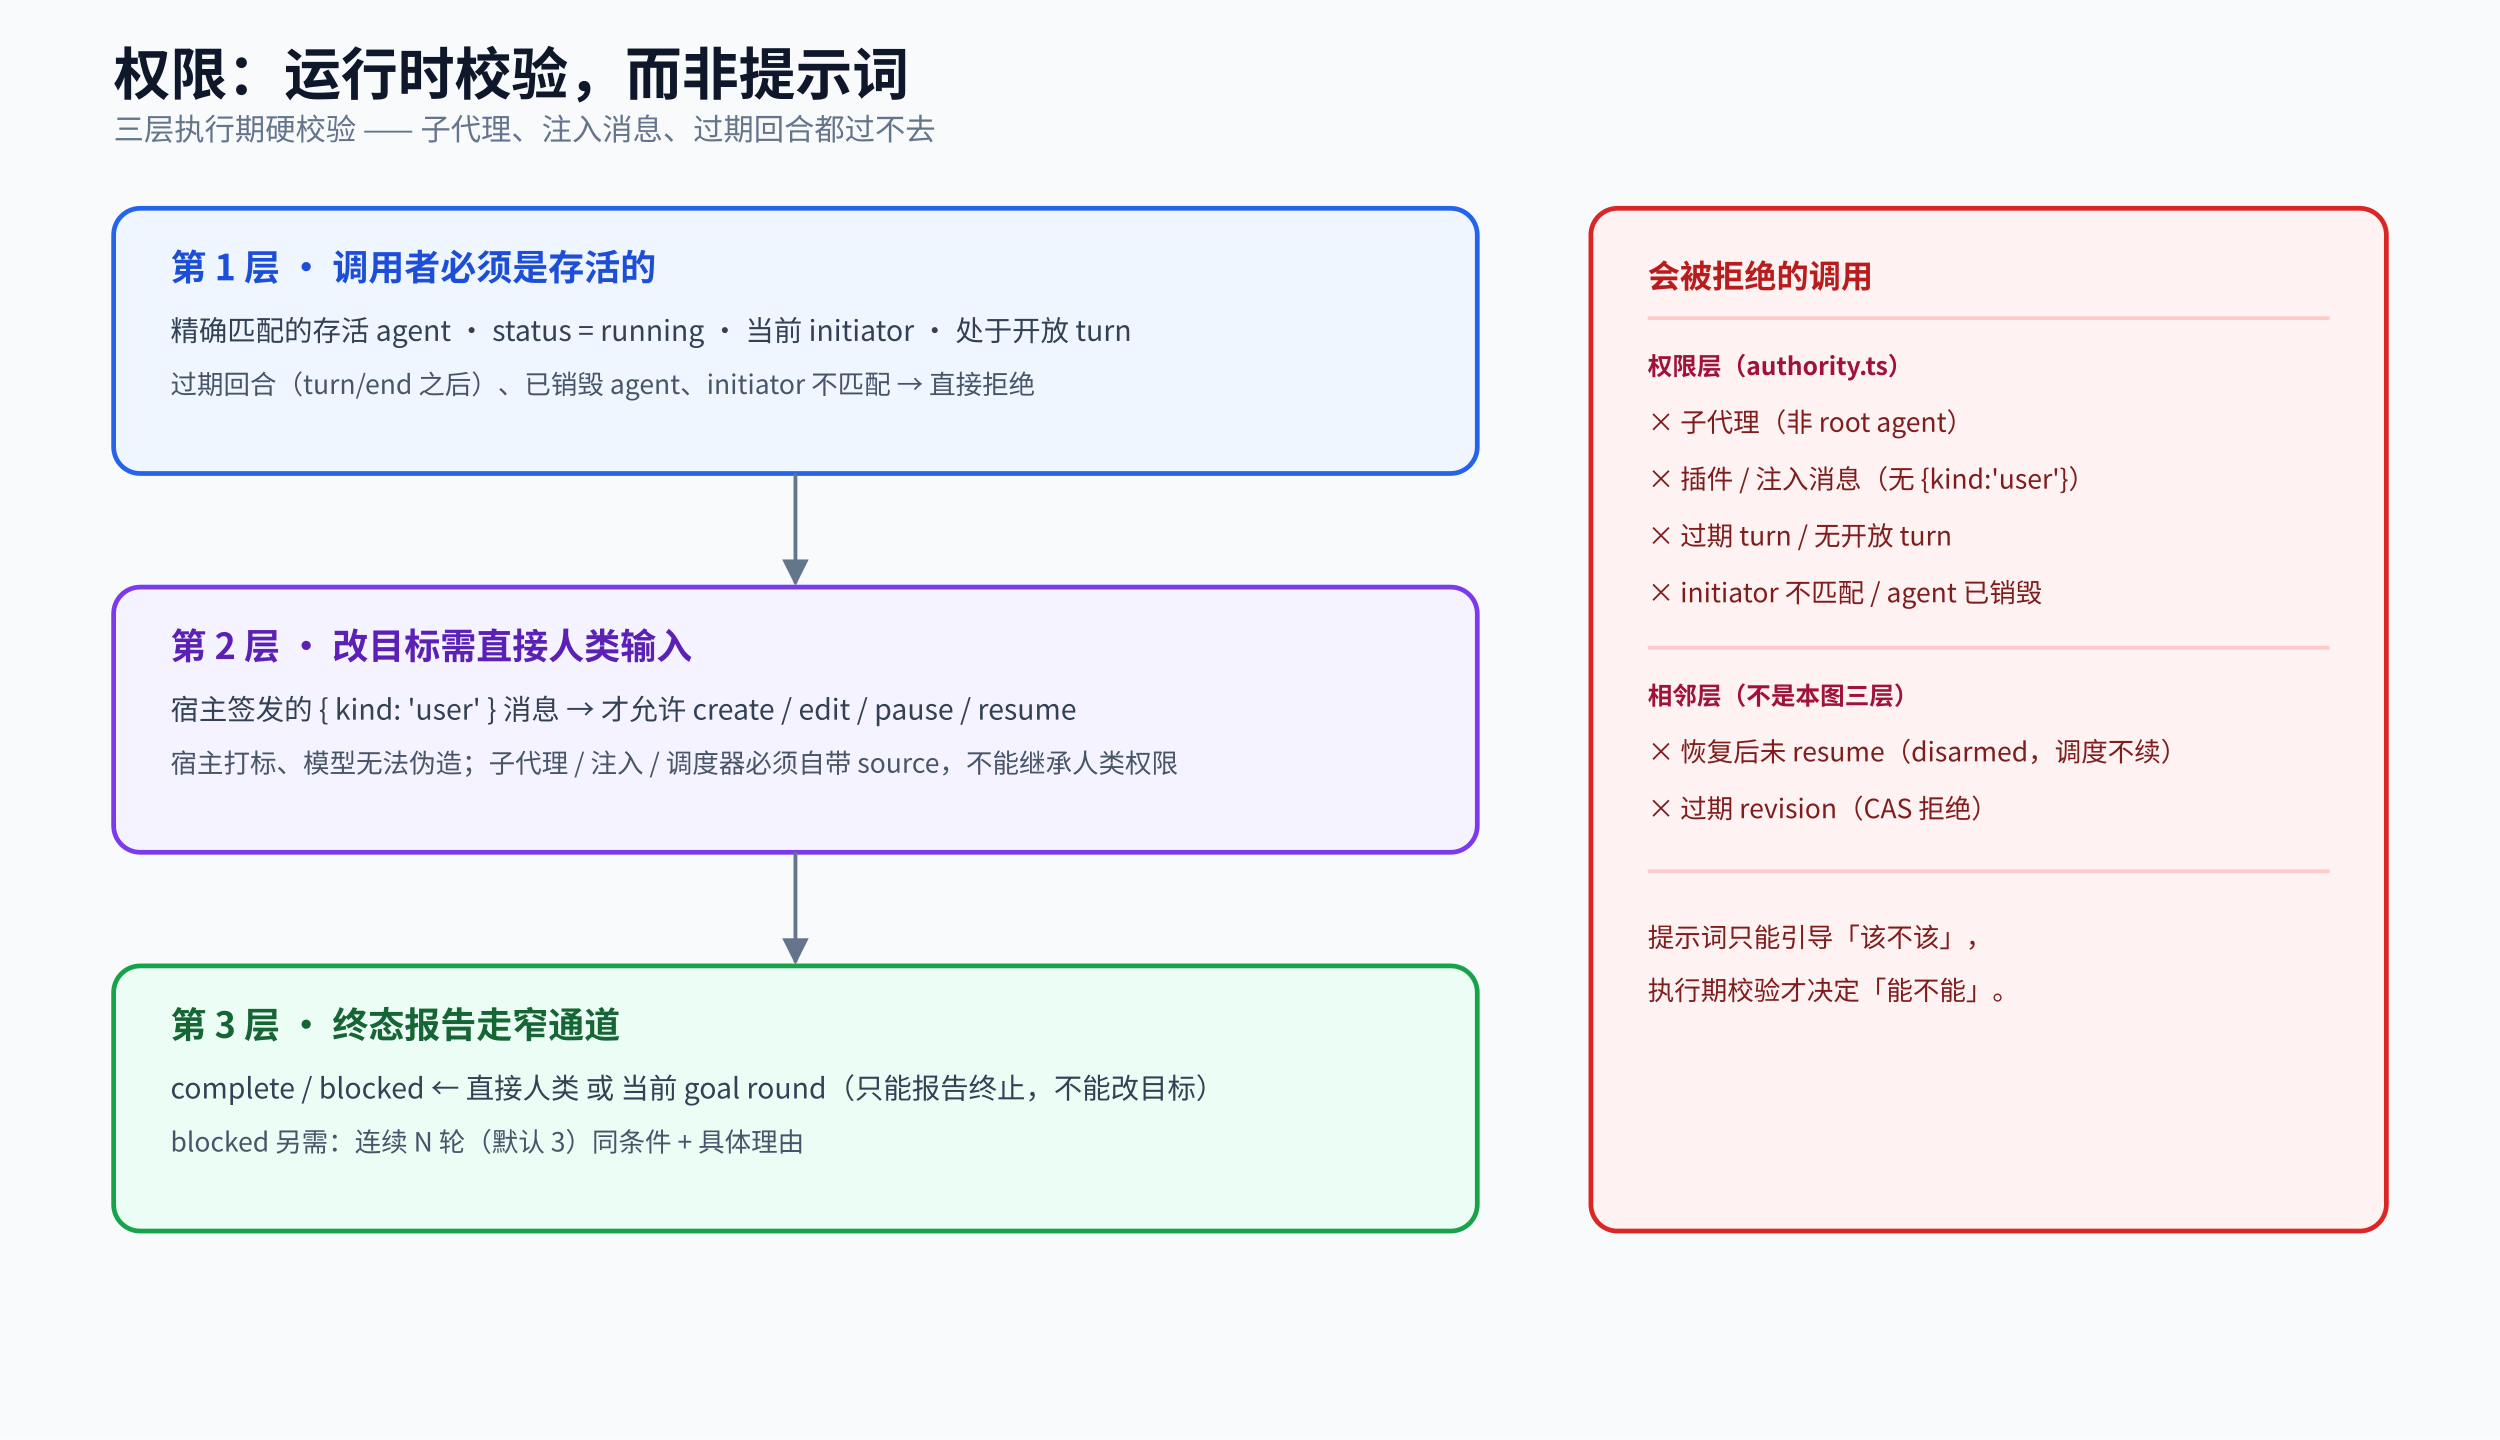
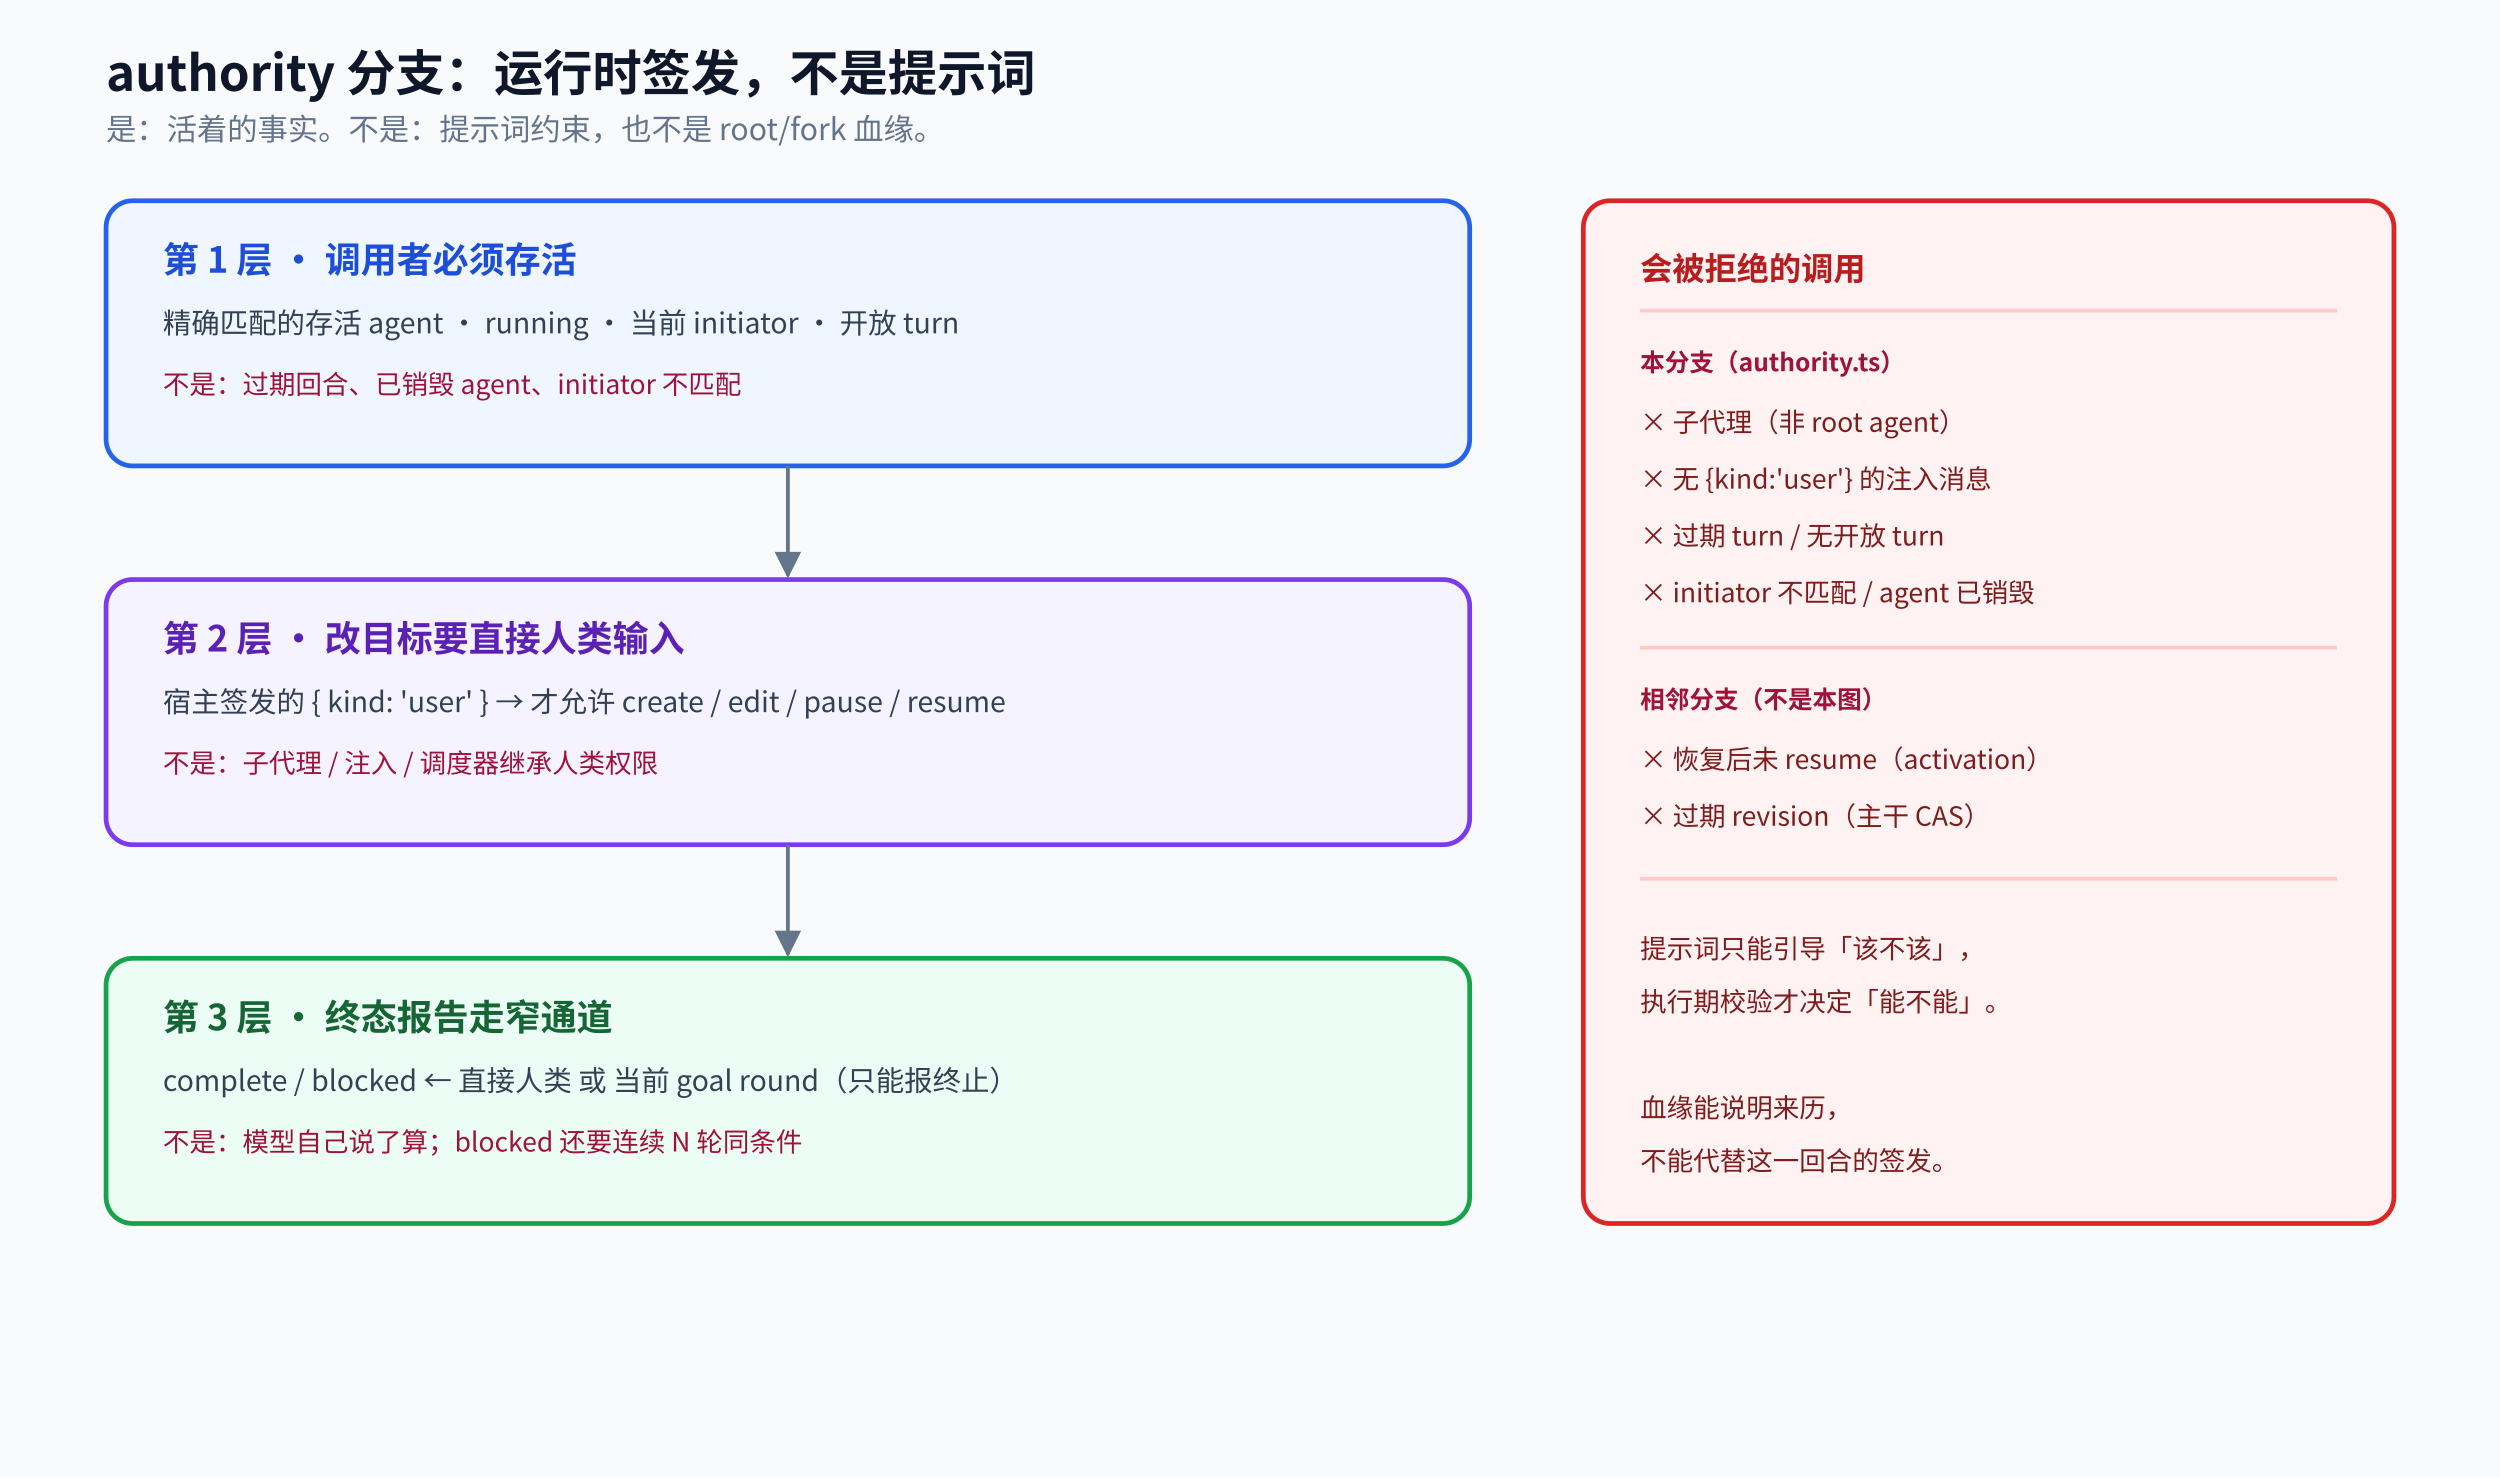
- <svg xmlns="http://www.w3.org/2000/svg" width="1320" height="760" viewBox="0 0 1320 760">
+ <svg xmlns="http://www.w3.org/2000/svg" width="1320" height="780" viewBox="0 0 1320 780">
  <defs>
    <marker id="a" viewBox="0 0 10 10" refX="9" refY="5" markerWidth="7" markerHeight="7" orient="auto-start-reverse">
      <path d="M0 0 L10 5 L0 10 z" fill="#64748B" />
    </marker>
  </defs>
-   <rect width="1320" height="760" fill="#F8FAFC" />
+   <rect width="1320" height="780" fill="#F8FAFC" />
  <style>
    text{font-family:"PingFang SC","Microsoft YaHei","Noto Sans CJK SC",sans-serif}
-     .t{font-size:30px;font-weight:700;fill:#0F172A}
+     .t{font-size:26px;font-weight:700;fill:#0F172A}
    .st{font-size:16px;fill:#64748B}
    .ly{font-size:19px;font-weight:700}
    .ls{font-size:15px;fill:#334155}
-     .no{font-size:14px;fill:#475569}
+     .no{font-size:14px;fill:#9F1239}
    .rh{font-size:17px;font-weight:700;fill:#B91C1C}
    .rb{font-size:14px;fill:#7F1D1D}
    .sh{font-size:13px;font-weight:700;fill:#9F1239}
  </style>
-   <text x="60" y="50" class="t">权限：运行时校验，而非提示词</text>
-   <text x="60" y="74" class="st">三层执行期硬校验 —— 子代理、注入消息、过期回合都过不去</text>
-   <rect x="60" y="110" width="720" height="140" rx="14" fill="#EFF6FF" stroke="#2563EB" stroke-width="2.5" />
-   <text x="90" y="148" class="ly" fill="#1D4ED8">第 1 层 · 调用者必须是存活的</text>
-   <text x="90" y="180" class="ls">精确匹配的存活 agent · status = running · 当前 initiator · 处于开放 turn</text>
-   <text x="90" y="208" class="no">过期回合（turn/end 之后）、已销毁 agent、initiator 不匹配 → 直接拒绝</text>
-   <rect x="60" y="310" width="720" height="140" rx="14" fill="#F5F3FF" stroke="#7C3AED" stroke-width="2.5" />
-   <text x="90" y="348" class="ly" fill="#5B21B6">第 2 层 · 改目标需直接人类输入</text>
-   <text x="90" y="380" class="ls">宿主签发的 { kind: 'user' } 消息 → 才允许 create / edit / pause / resume</text>
-   <text x="90" y="408" class="no">宿主打标、模型无法伪造；子代理 / 注入 / 调度器必须自带 source，不能继承人类权限</text>
-   <rect x="60" y="510" width="720" height="140" rx="14" fill="#ECFDF5" stroke="#16A34A" stroke-width="2.5" />
-   <text x="90" y="548" class="ly" fill="#166534">第 3 层 · 终态报告走窄通道</text>
-   <text x="90" y="580" class="ls">complete / blocked ← 直接人类 或 当前 goal round（只能报告终止，不能改目标）</text>
-   <text x="90" y="608" class="no">blocked 另需：连续 N 轮（默认 3）同条件 + 具体理由</text>
-   <line x1="420" y1="250" x2="420" y2="308" stroke="#64748B" stroke-width="2" marker-end="url(#a)" />
-   <line x1="420" y1="450" x2="420" y2="508" stroke="#64748B" stroke-width="2" marker-end="url(#a)" />
-   <rect x="840" y="110" width="420" height="540" rx="14" fill="#FEF2F2" stroke="#DC2626" stroke-width="2.5" />
-   <text x="870" y="152" class="rh">会被拒绝的调用</text>
-   <line x1="870" y1="168" x2="1230" y2="168" stroke="#FECACA" stroke-width="2" />
-   <text x="870" y="198" class="sh">权限层（authority.ts）</text>
-   <text x="870" y="228" class="rb">× 子代理（非 root agent）</text>
-   <text x="870" y="258" class="rb">× 插件 / 注入消息（无 {kind:'user'}）</text>
-   <text x="870" y="288" class="rb">× 过期 turn / 无开放 turn</text>
-   <text x="870" y="318" class="rb">× initiator 不匹配 / agent 已销毁</text>
-   <line x1="870" y1="342" x2="1230" y2="342" stroke="#FECACA" stroke-width="2" />
-   <text x="870" y="372" class="sh">相邻层（不是本图三层）</text>
-   <text x="870" y="402" class="rb">× 恢复后未 resume（disarmed，调度不续）</text>
-   <text x="870" y="432" class="rb">× 过期 revision（CAS 拒绝）</text>
-   <line x1="870" y1="460" x2="1230" y2="460" stroke="#FECACA" stroke-width="2" />
-   <text x="870" y="500" class="rb">提示词只能引导「该不该」，</text>
-   <text x="870" y="528" class="rb">执行期校验才决定「能不能」。</text>
+   <text x="56" y="48" class="t">authority 分支：运行时签发，不是提示词</text>
+   <text x="56" y="74" class="st">是：活着的事实。不是：提示词约束，也不是 root/fork 血缘。</text>
+   <rect x="56" y="106" width="720" height="140" rx="14" fill="#EFF6FF" stroke="#2563EB" stroke-width="2.5" />
+   <text x="86" y="144" class="ly" fill="#1D4ED8">第 1 层 · 调用者必须存活</text>
+   <text x="86" y="176" class="ls">精确匹配的存活 agent · running · 当前 initiator · 开放 turn</text>
+   <text x="86" y="208" class="no">不是：过期回合、已销毁 agent、initiator 不匹配</text>
+   <rect x="56" y="306" width="720" height="140" rx="14" fill="#F5F3FF" stroke="#7C3AED" stroke-width="2.5" />
+   <text x="86" y="344" class="ly" fill="#5B21B6">第 2 层 · 改目标要直接人类输入</text>
+   <text x="86" y="376" class="ls">宿主签发的 { kind: 'user' } → 才允许 create / edit / pause / resume</text>
+   <text x="86" y="408" class="no">不是：子代理 / 注入 / 调度器继承人类权限</text>
+   <rect x="56" y="506" width="720" height="140" rx="14" fill="#ECFDF5" stroke="#16A34A" stroke-width="2.5" />
+   <text x="86" y="544" class="ly" fill="#166534">第 3 层 · 终态报告走窄通道</text>
+   <text x="86" y="576" class="ls">complete / blocked ← 直接人类 或 当前 goal round（只能报终止）</text>
+   <text x="86" y="608" class="no">不是：模型自己说了算；blocked 还要连续 N 轮同条件</text>
+   <line x1="416" y1="246" x2="416" y2="304" stroke="#64748B" stroke-width="2" marker-end="url(#a)" />
+   <line x1="416" y1="446" x2="416" y2="504" stroke="#64748B" stroke-width="2" marker-end="url(#a)" />
+   <rect x="836" y="106" width="428" height="540" rx="14" fill="#FEF2F2" stroke="#DC2626" stroke-width="2.5" />
+   <text x="866" y="148" class="rh">会被拒绝的调用</text>
+   <line x1="866" y1="164" x2="1234" y2="164" stroke="#FECACA" stroke-width="2" />
+   <text x="866" y="196" class="sh">本分支（authority.ts）</text>
+   <text x="866" y="228" class="rb">× 子代理（非 root agent）</text>
+   <text x="866" y="258" class="rb">× 无 {kind:'user'} 的注入消息</text>
+   <text x="866" y="288" class="rb">× 过期 turn / 无开放 turn</text>
+   <text x="866" y="318" class="rb">× initiator 不匹配 / agent 已销毁</text>
+   <line x1="866" y1="342" x2="1234" y2="342" stroke="#FECACA" stroke-width="2" />
+   <text x="866" y="374" class="sh">相邻分支（不是本图）</text>
+   <text x="866" y="406" class="rb">× 恢复后未 resume（activation）</text>
+   <text x="866" y="436" class="rb">× 过期 revision（主干 CAS）</text>
+   <line x1="866" y1="464" x2="1234" y2="464" stroke="#FECACA" stroke-width="2" />
+   <text x="866" y="506" class="rb">提示词只能引导「该不该」，</text>
+   <text x="866" y="534" class="rb">执行期校验才决定「能不能」。</text>
+   <text x="866" y="590" class="rb">血缘能说明来历，</text>
+   <text x="866" y="618" class="rb">不能代替这一回合的签发。</text>
</svg>
